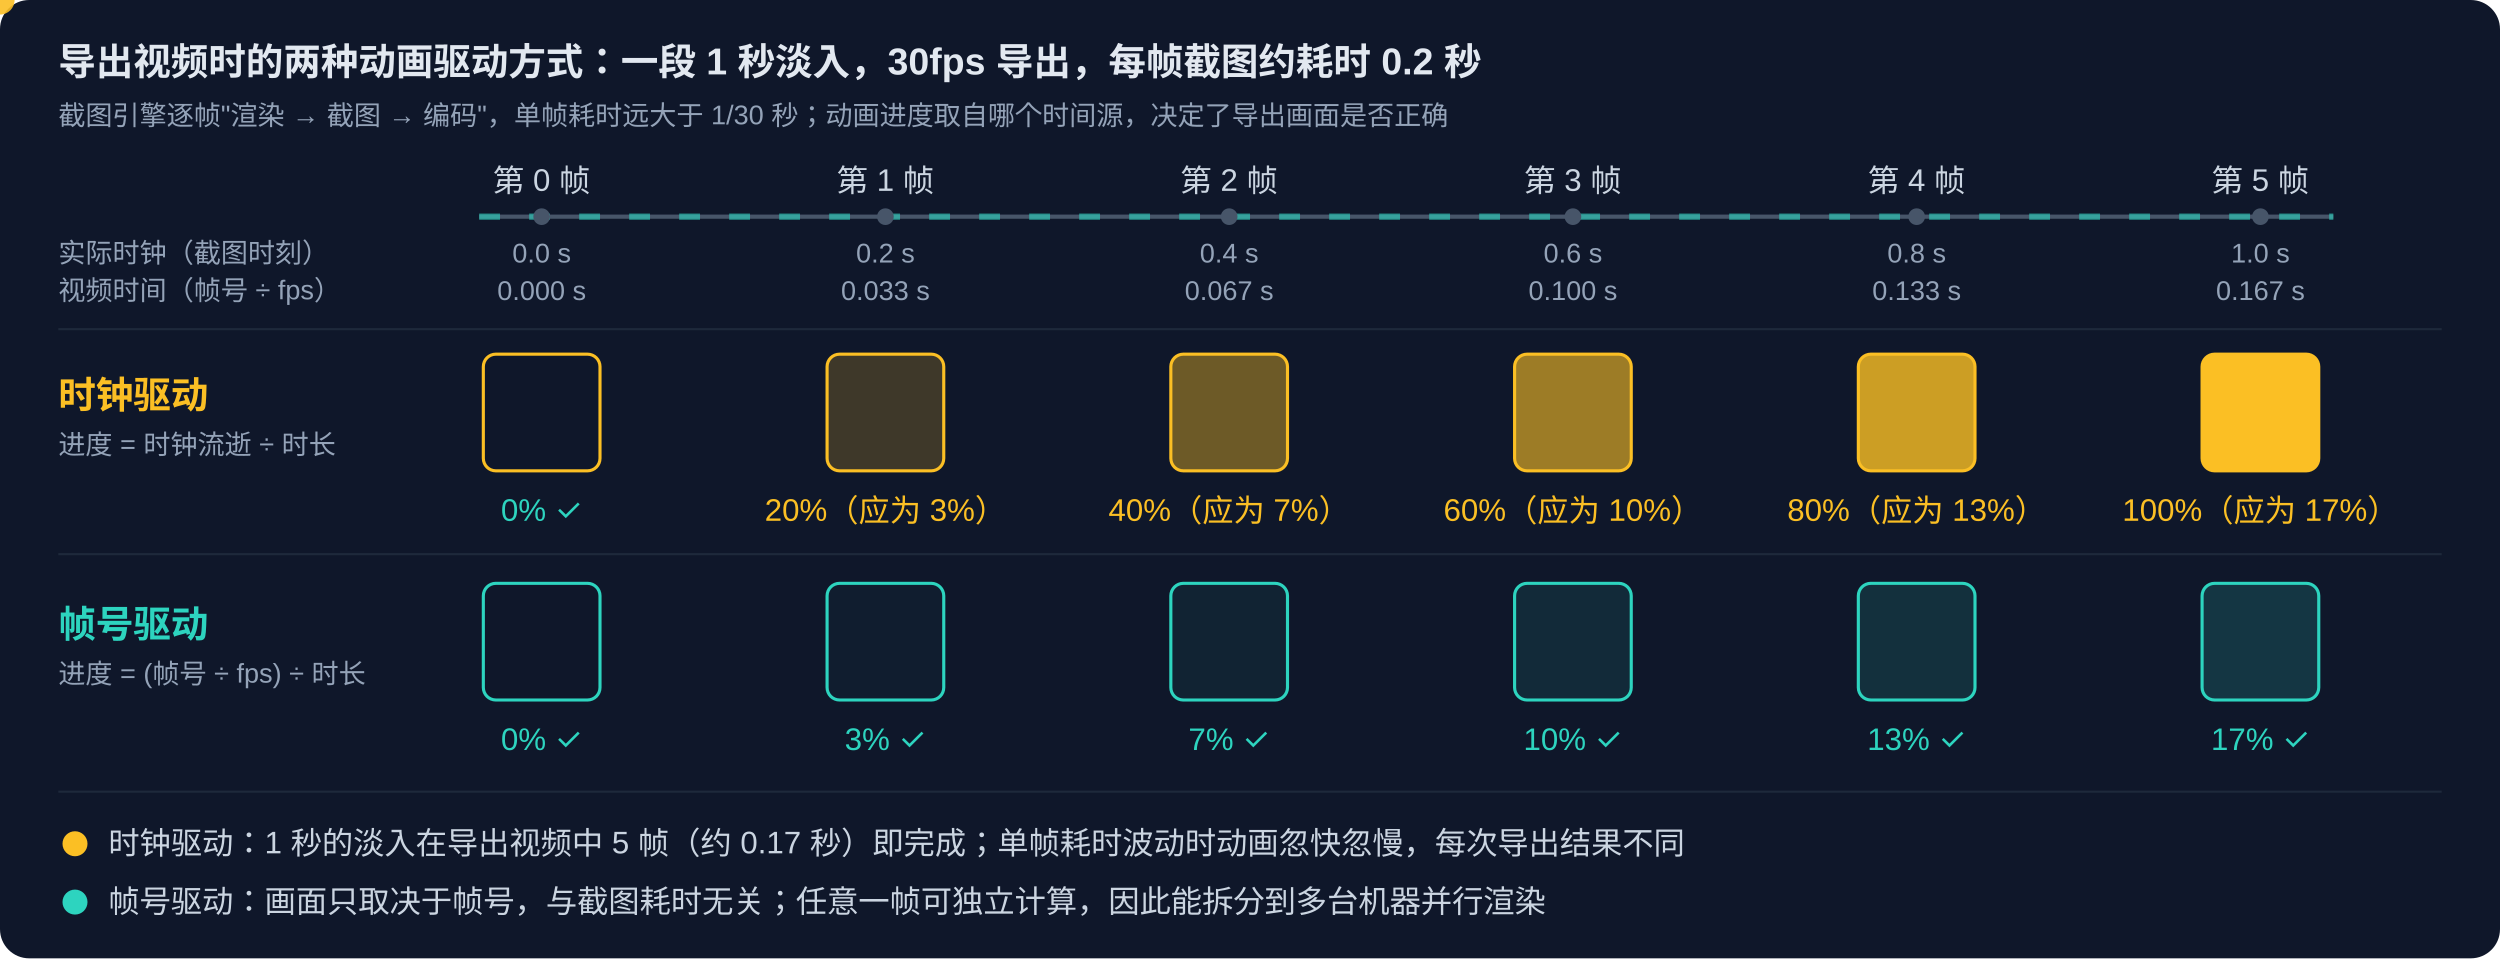
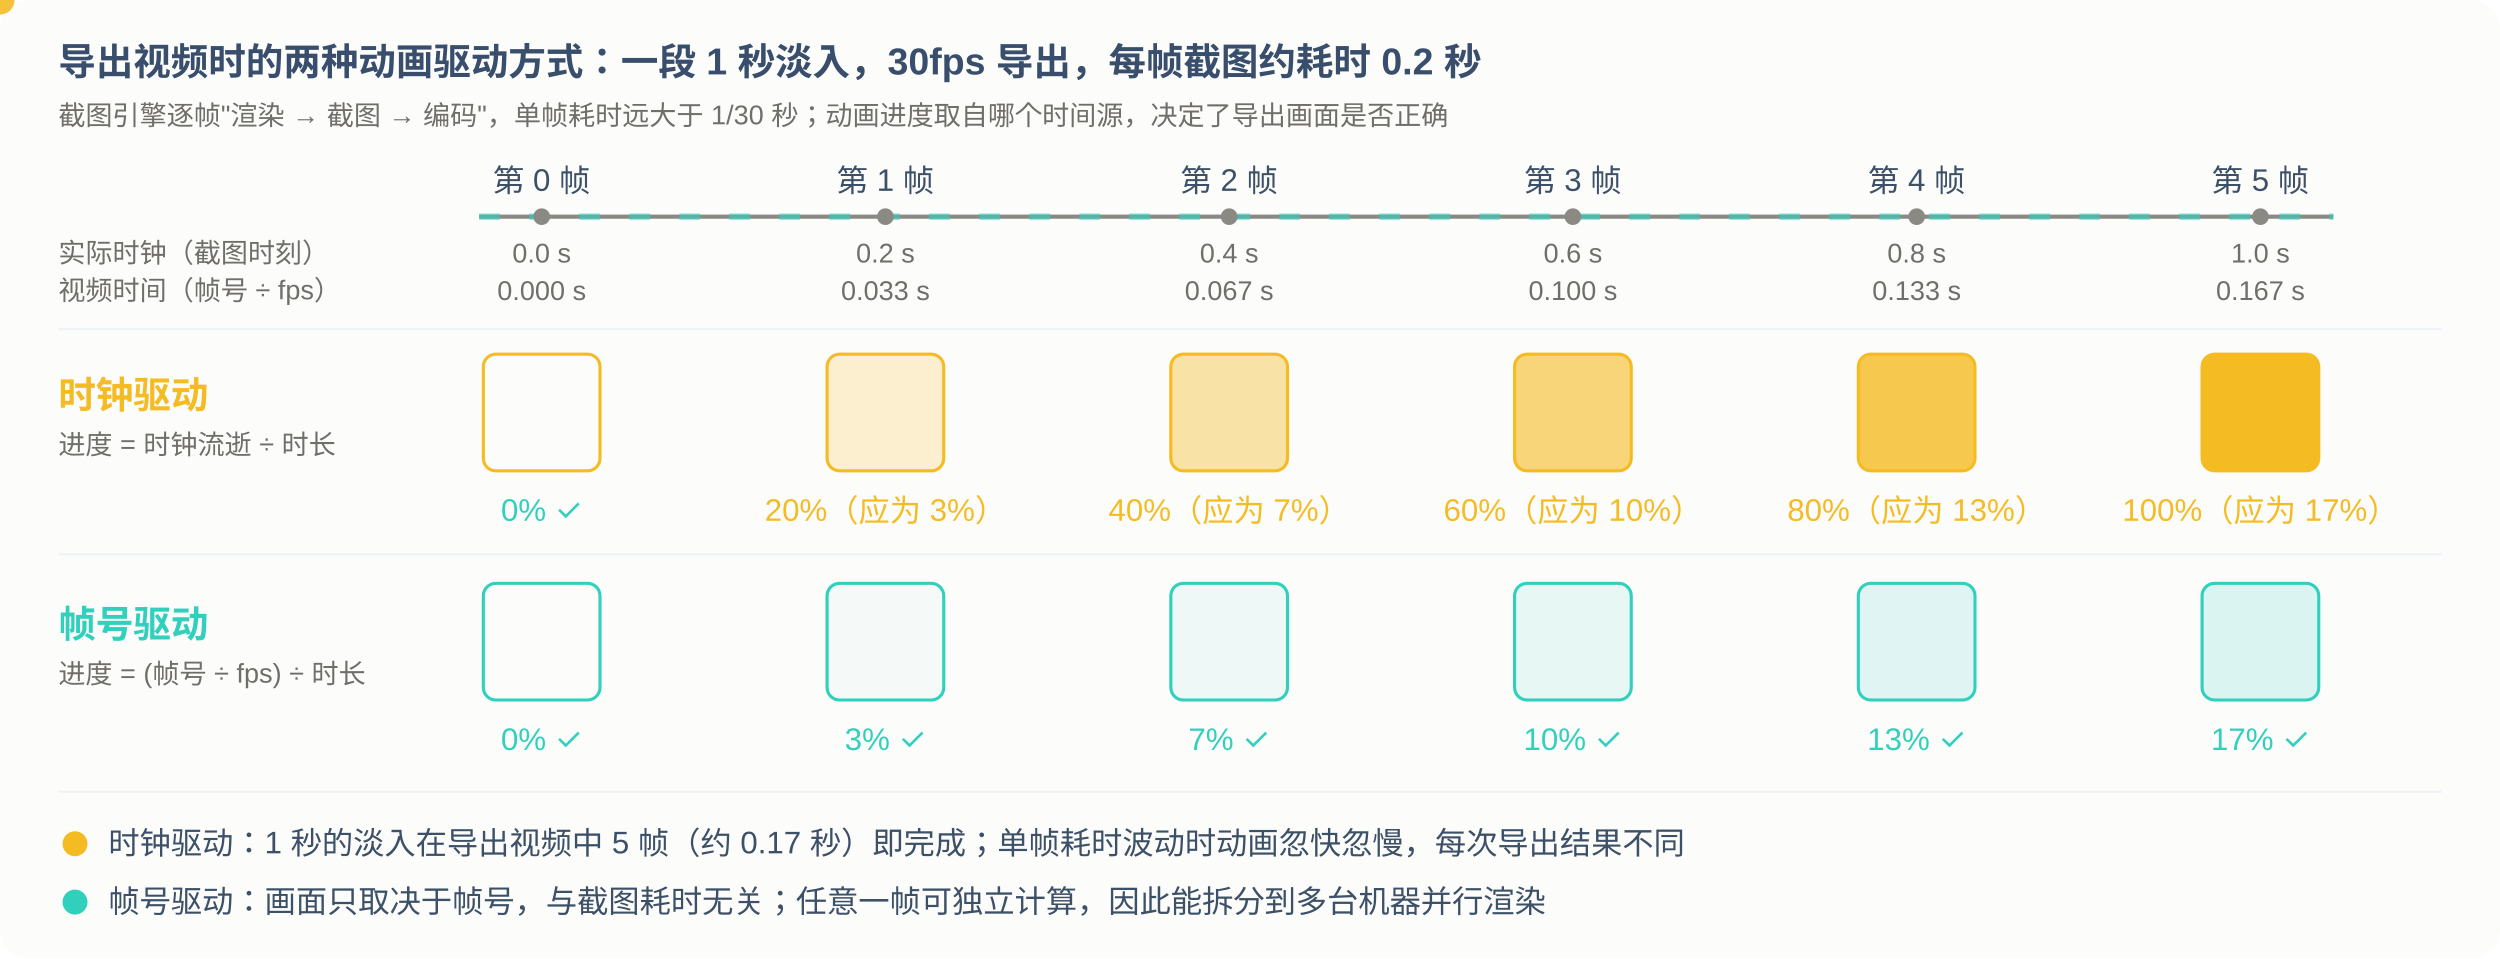
<svg xmlns="http://www.w3.org/2000/svg" viewBox="0 0 1200 460" width="1200" height="460" font-family="-apple-system, 'PingFang SC', 'Helvetica Neue', Arial, sans-serif">
  <style>
-     .t { font-size: 15px; fill: #cbd5e1; }
-     .s { font-size: 13px; fill: #94a3b8; }
-     .h { font-size: 18px; fill: #e2e8f0; font-weight: 600; }
-     .bad { fill: #fbbf24; }
-     .okt { fill: #2dd4bf; }
-     .badt { fill: #fbbf24; }
-     .flow { stroke: #2dd4bf; stroke-width: 3; stroke-dasharray: 10 14; animation: dash 1.8s linear infinite; }
+     .t { font-size: 15px; fill: #3c5067; }
+     .s { font-size: 13px; fill: #6f6e69; }
+     .h { font-size: 18px; fill: #384e6c; font-weight: 600; }
+     .bad { fill: #f5bb23; }
+     .okt { fill: #31d0bc; }
+     .badt { fill: #f5bb23; }
+     .flow { stroke: #31d0bc; stroke-width: 3; stroke-dasharray: 10 14; animation: dash 1.8s linear infinite; }
    @keyframes dash { to { stroke-dashoffset: -48; } }
    .pulse { animation: pulse 1.6s ease-in-out infinite; }
    @keyframes pulse { 0%,100% { opacity: .9; } 50% { opacity: .3; } }
  </style>
-   <rect width="1200" height="460" rx="14" fill="#0f172a" />
+   <rect width="1200" height="460" rx="14" fill="#fcfcfb" />
  <text x="28" y="36" class="h">导出视频时的两种动画驱动方式：一段 1 秒淡入，30fps 导出，每帧截图约耗时 0.2 秒</text>
  <text x="28" y="60" class="s">截图引擎逐帧"渲染 → 截图 → 编码"，单帧耗时远大于 1/30 秒；动画进度取自哪个时间源，决定了导出画面是否正确</text>
  <g class="t" text-anchor="middle">
    <text x="260" y="92">第 0 帧</text>
    <text x="425" y="92">第 1 帧</text>
    <text x="590" y="92">第 2 帧</text>
    <text x="755" y="92">第 3 帧</text>
    <text x="920" y="92">第 4 帧</text>
    <text x="1085" y="92">第 5 帧</text>
  </g>
-   <line x1="230" y1="104" x2="1120" y2="104" stroke="#475569" stroke-width="2" />
+   <line x1="230" y1="104" x2="1120" y2="104" stroke="#8a8984" stroke-width="2" />
  <line x1="230" y1="104" x2="1120" y2="104" class="flow" opacity=".6" />
-   <g fill="#475569">
+   <g fill="#8a8984">
    <circle cx="260" cy="104" r="4" />
    <circle cx="425" cy="104" r="4" />
    <circle cx="590" cy="104" r="4" />
    <circle cx="755" cy="104" r="4" />
    <circle cx="920" cy="104" r="4" />
    <circle cx="1085" cy="104" r="4" />
  </g>
-   <circle r="7" fill="#fbbf24" opacity=".9">
+   <circle r="7" fill="#f5bb23" opacity=".9">
    <animateMotion dur="6s" repeatCount="indefinite" path="M260,104 L1085,104" />
  </circle>
  <text x="28" y="126" class="s">实际时钟（截图时刻）</text>
  <text x="28" y="144" class="s">视频时间（帧号 ÷ fps）</text>
  <g class="s" text-anchor="middle">
    <text x="260" y="126">0.0 s</text>
    <text x="425" y="126">0.2 s</text>
    <text x="590" y="126">0.4 s</text>
    <text x="755" y="126">0.6 s</text>
    <text x="920" y="126">0.8 s</text>
    <text x="1085" y="126">1.0 s</text>
    <text x="260" y="144">0.000 s</text>
    <text x="425" y="144">0.033 s</text>
    <text x="590" y="144">0.067 s</text>
    <text x="755" y="144">0.100 s</text>
    <text x="920" y="144">0.133 s</text>
    <text x="1085" y="144">0.167 s</text>
  </g>
-   <line x1="28" y1="158" x2="1172" y2="158" stroke="#1e293b" />
-   <text x="28" y="196" class="h" fill="#fbbf24" style="fill:#fbbf24">时钟驱动</text>
+   <line x1="28" y1="158" x2="1172" y2="158" stroke="#eef1f6" />
+   <text x="28" y="196" class="h" fill="#f5bb23" style="fill:#f5bb23">时钟驱动</text>
  <text x="28" y="218" class="s">进度 = 时钟流逝 ÷ 时长</text>
-   <g stroke="#fbbf24" stroke-width="1.5">
+   <g stroke="#f5bb23" stroke-width="1.5">
    <rect x="232" y="170" width="56" height="56" rx="6" class="bad" fill-opacity="0" />
    <rect x="397" y="170" width="56" height="56" rx="6" class="bad" fill-opacity=".2" />
    <rect x="562" y="170" width="56" height="56" rx="6" class="bad" fill-opacity=".4" />
    <rect x="727" y="170" width="56" height="56" rx="6" class="bad" fill-opacity=".6" />
    <rect x="892" y="170" width="56" height="56" rx="6" class="bad" fill-opacity=".8" />
    <rect x="1057" y="170" width="56" height="56" rx="6" class="bad" fill-opacity="1" />
  </g>
  <g class="t" text-anchor="middle">
    <text x="260" y="250" class="okt">0% ✓</text>
    <text x="425" y="250" class="badt">20%（应为 3%）</text>
    <text x="590" y="250" class="badt">40%（应为 7%）</text>
    <text x="755" y="250" class="badt">60%（应为 10%）</text>
    <text x="920" y="250" class="badt">80%（应为 13%）</text>
    <text x="1085" y="250" class="badt">100%（应为 17%）</text>
  </g>
-   <line x1="28" y1="266" x2="1172" y2="266" stroke="#1e293b" />
-   <text x="28" y="306" class="h" style="fill:#2dd4bf">帧号驱动</text>
+   <line x1="28" y1="266" x2="1172" y2="266" stroke="#eef1f6" />
+   <text x="28" y="306" class="h" style="fill:#31d0bc">帧号驱动</text>
  <text x="28" y="328" class="s">进度 = (帧号 ÷ fps) ÷ 时长</text>
-   <g stroke="#2dd4bf" stroke-width="1.5" fill="#2dd4bf">
+   <g stroke="#31d0bc" stroke-width="1.5" fill="#31d0bc">
    <rect x="232" y="280" width="56" height="56" rx="6" fill-opacity="0" />
    <rect x="397" y="280" width="56" height="56" rx="6" fill-opacity=".033" />
    <rect x="562" y="280" width="56" height="56" rx="6" fill-opacity=".067" />
    <rect x="727" y="280" width="56" height="56" rx="6" fill-opacity=".1" />
    <rect x="892" y="280" width="56" height="56" rx="6" fill-opacity=".133" />
    <rect x="1057" y="280" width="56" height="56" rx="6" fill-opacity=".167" />
  </g>
  <g class="t okt" text-anchor="middle">
    <text x="260" y="360">0% ✓</text>
    <text x="425" y="360">3% ✓</text>
    <text x="590" y="360">7% ✓</text>
    <text x="755" y="360">10% ✓</text>
    <text x="920" y="360">13% ✓</text>
    <text x="1085" y="360">17% ✓</text>
  </g>
-   <line x1="28" y1="380" x2="1172" y2="380" stroke="#1e293b" />
-   <circle cx="36" cy="405" r="6" fill="#fbbf24" class="pulse" />
+   <line x1="28" y1="380" x2="1172" y2="380" stroke="#eef1f6" />
+   <circle cx="36" cy="405" r="6" fill="#f5bb23" class="pulse" />
  <text x="52" y="410" class="t">时钟驱动：1 秒的淡入在导出视频中 5 帧（约 0.17 秒）即完成；单帧耗时波动时动画忽快忽慢，每次导出结果不同</text>
-   <circle cx="36" cy="433" r="6" fill="#2dd4bf" />
+   <circle cx="36" cy="433" r="6" fill="#31d0bc" />
  <text x="52" y="438" class="t">帧号驱动：画面只取决于帧号，与截图耗时无关；任意一帧可独立计算，因此能拆分到多台机器并行渲染</text>
</svg>
